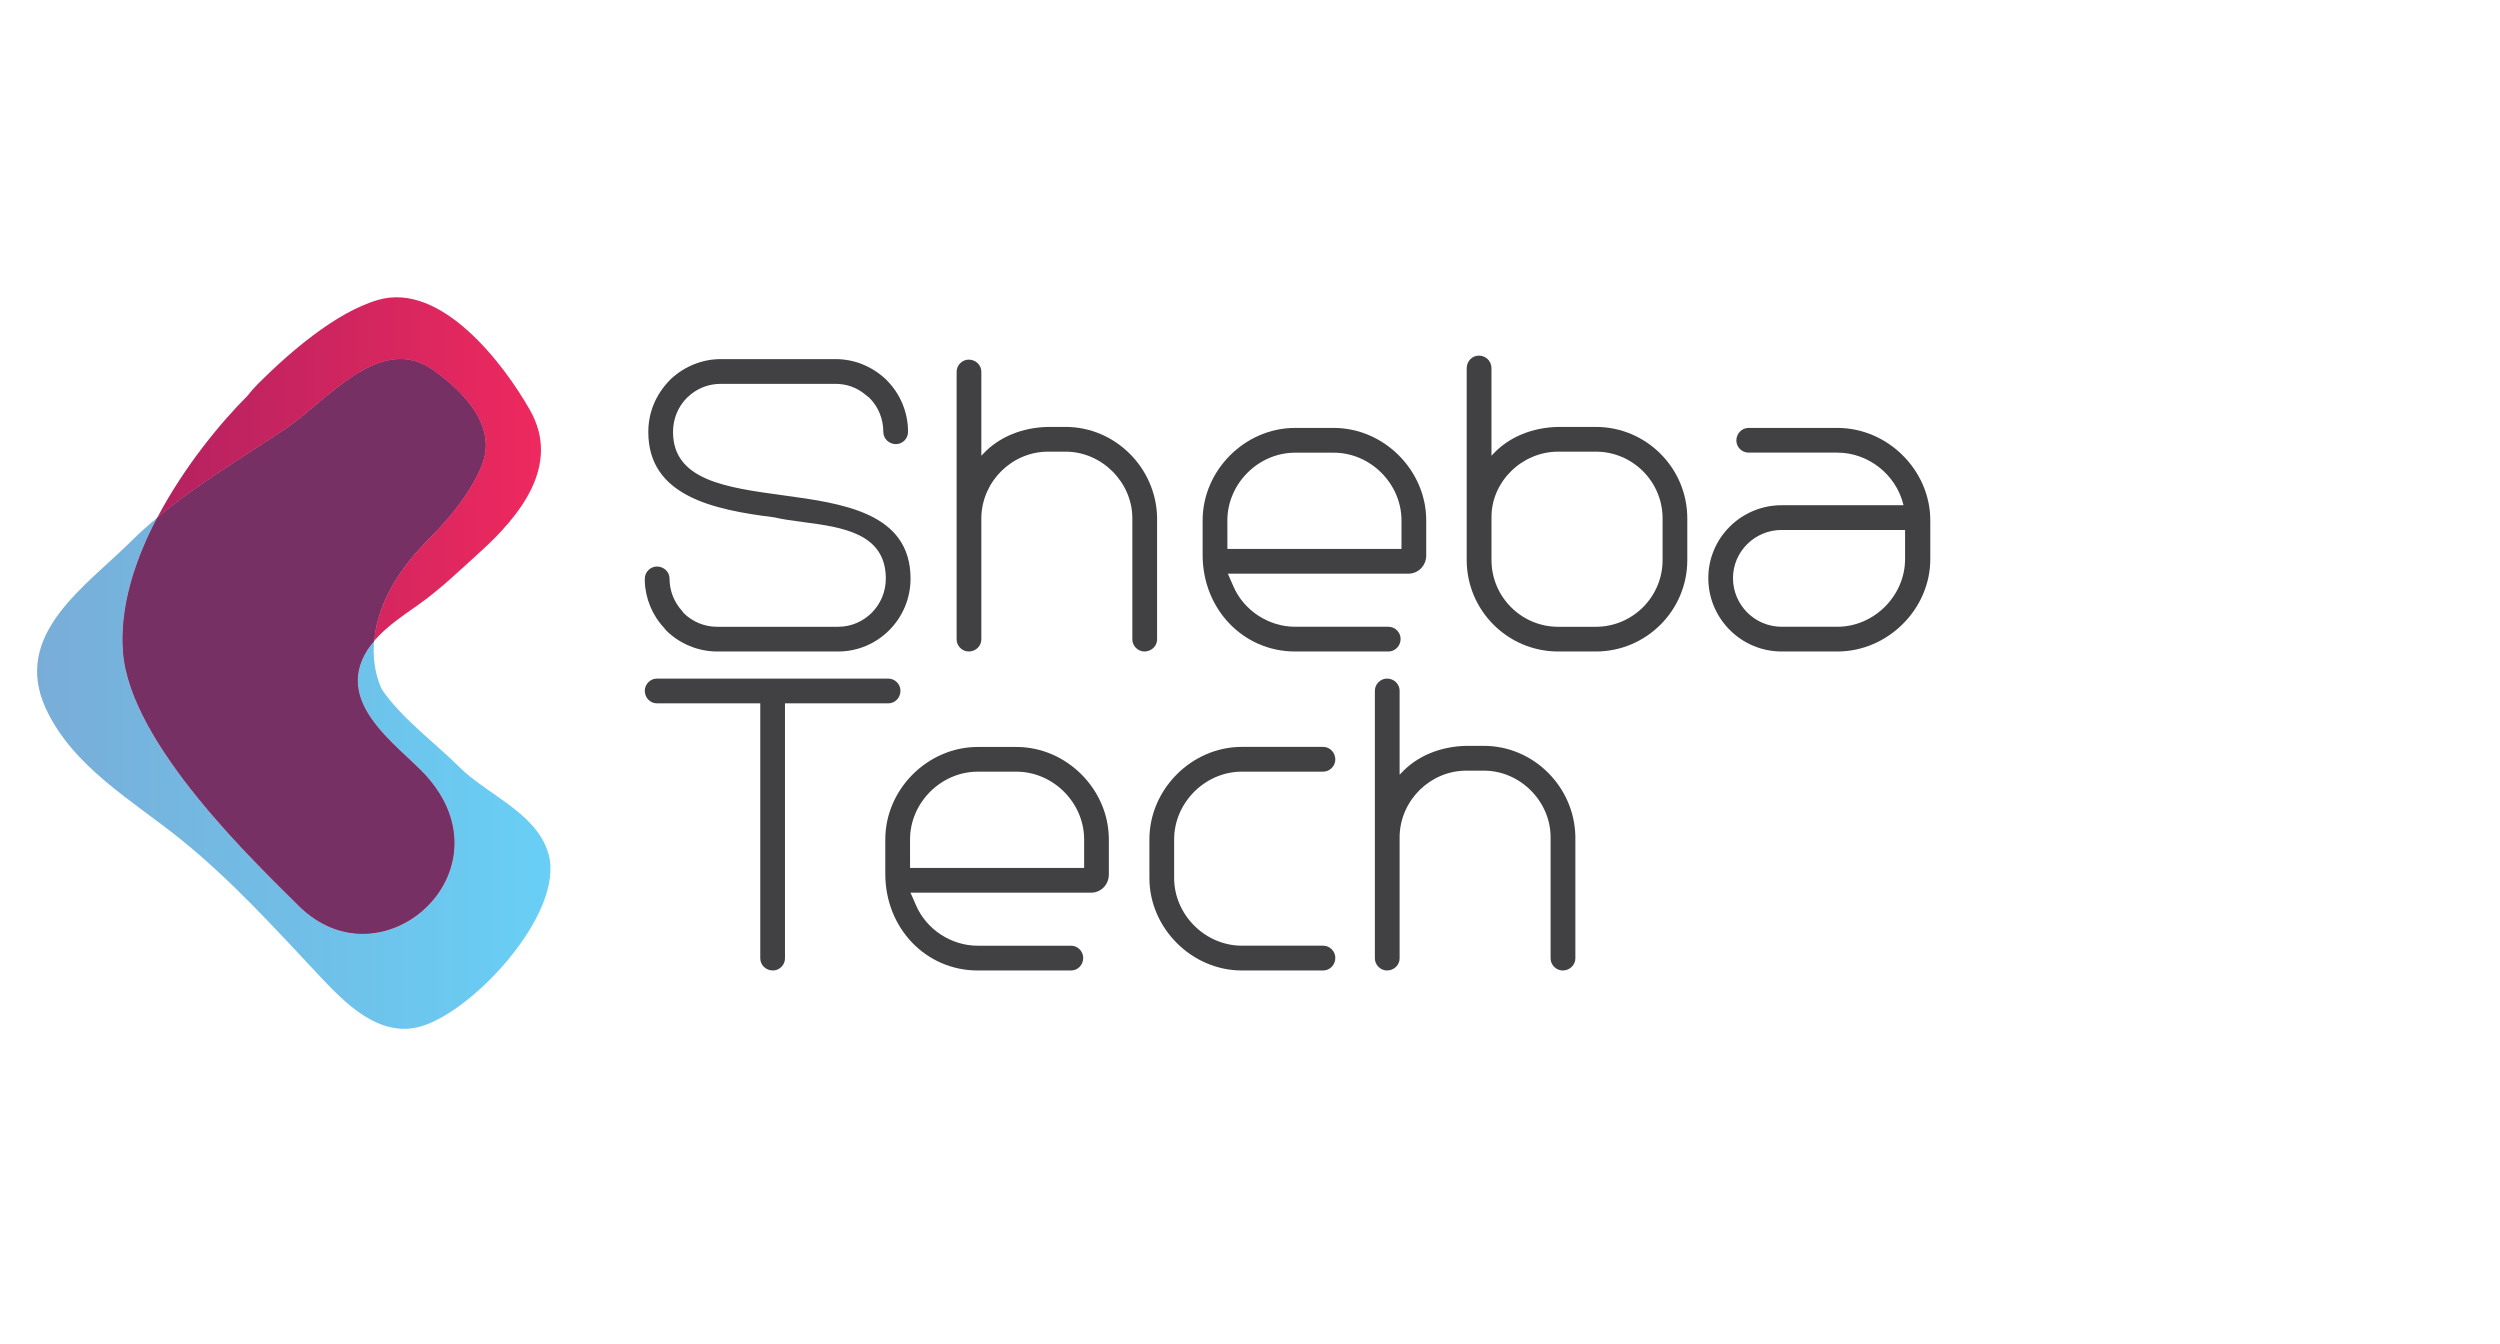
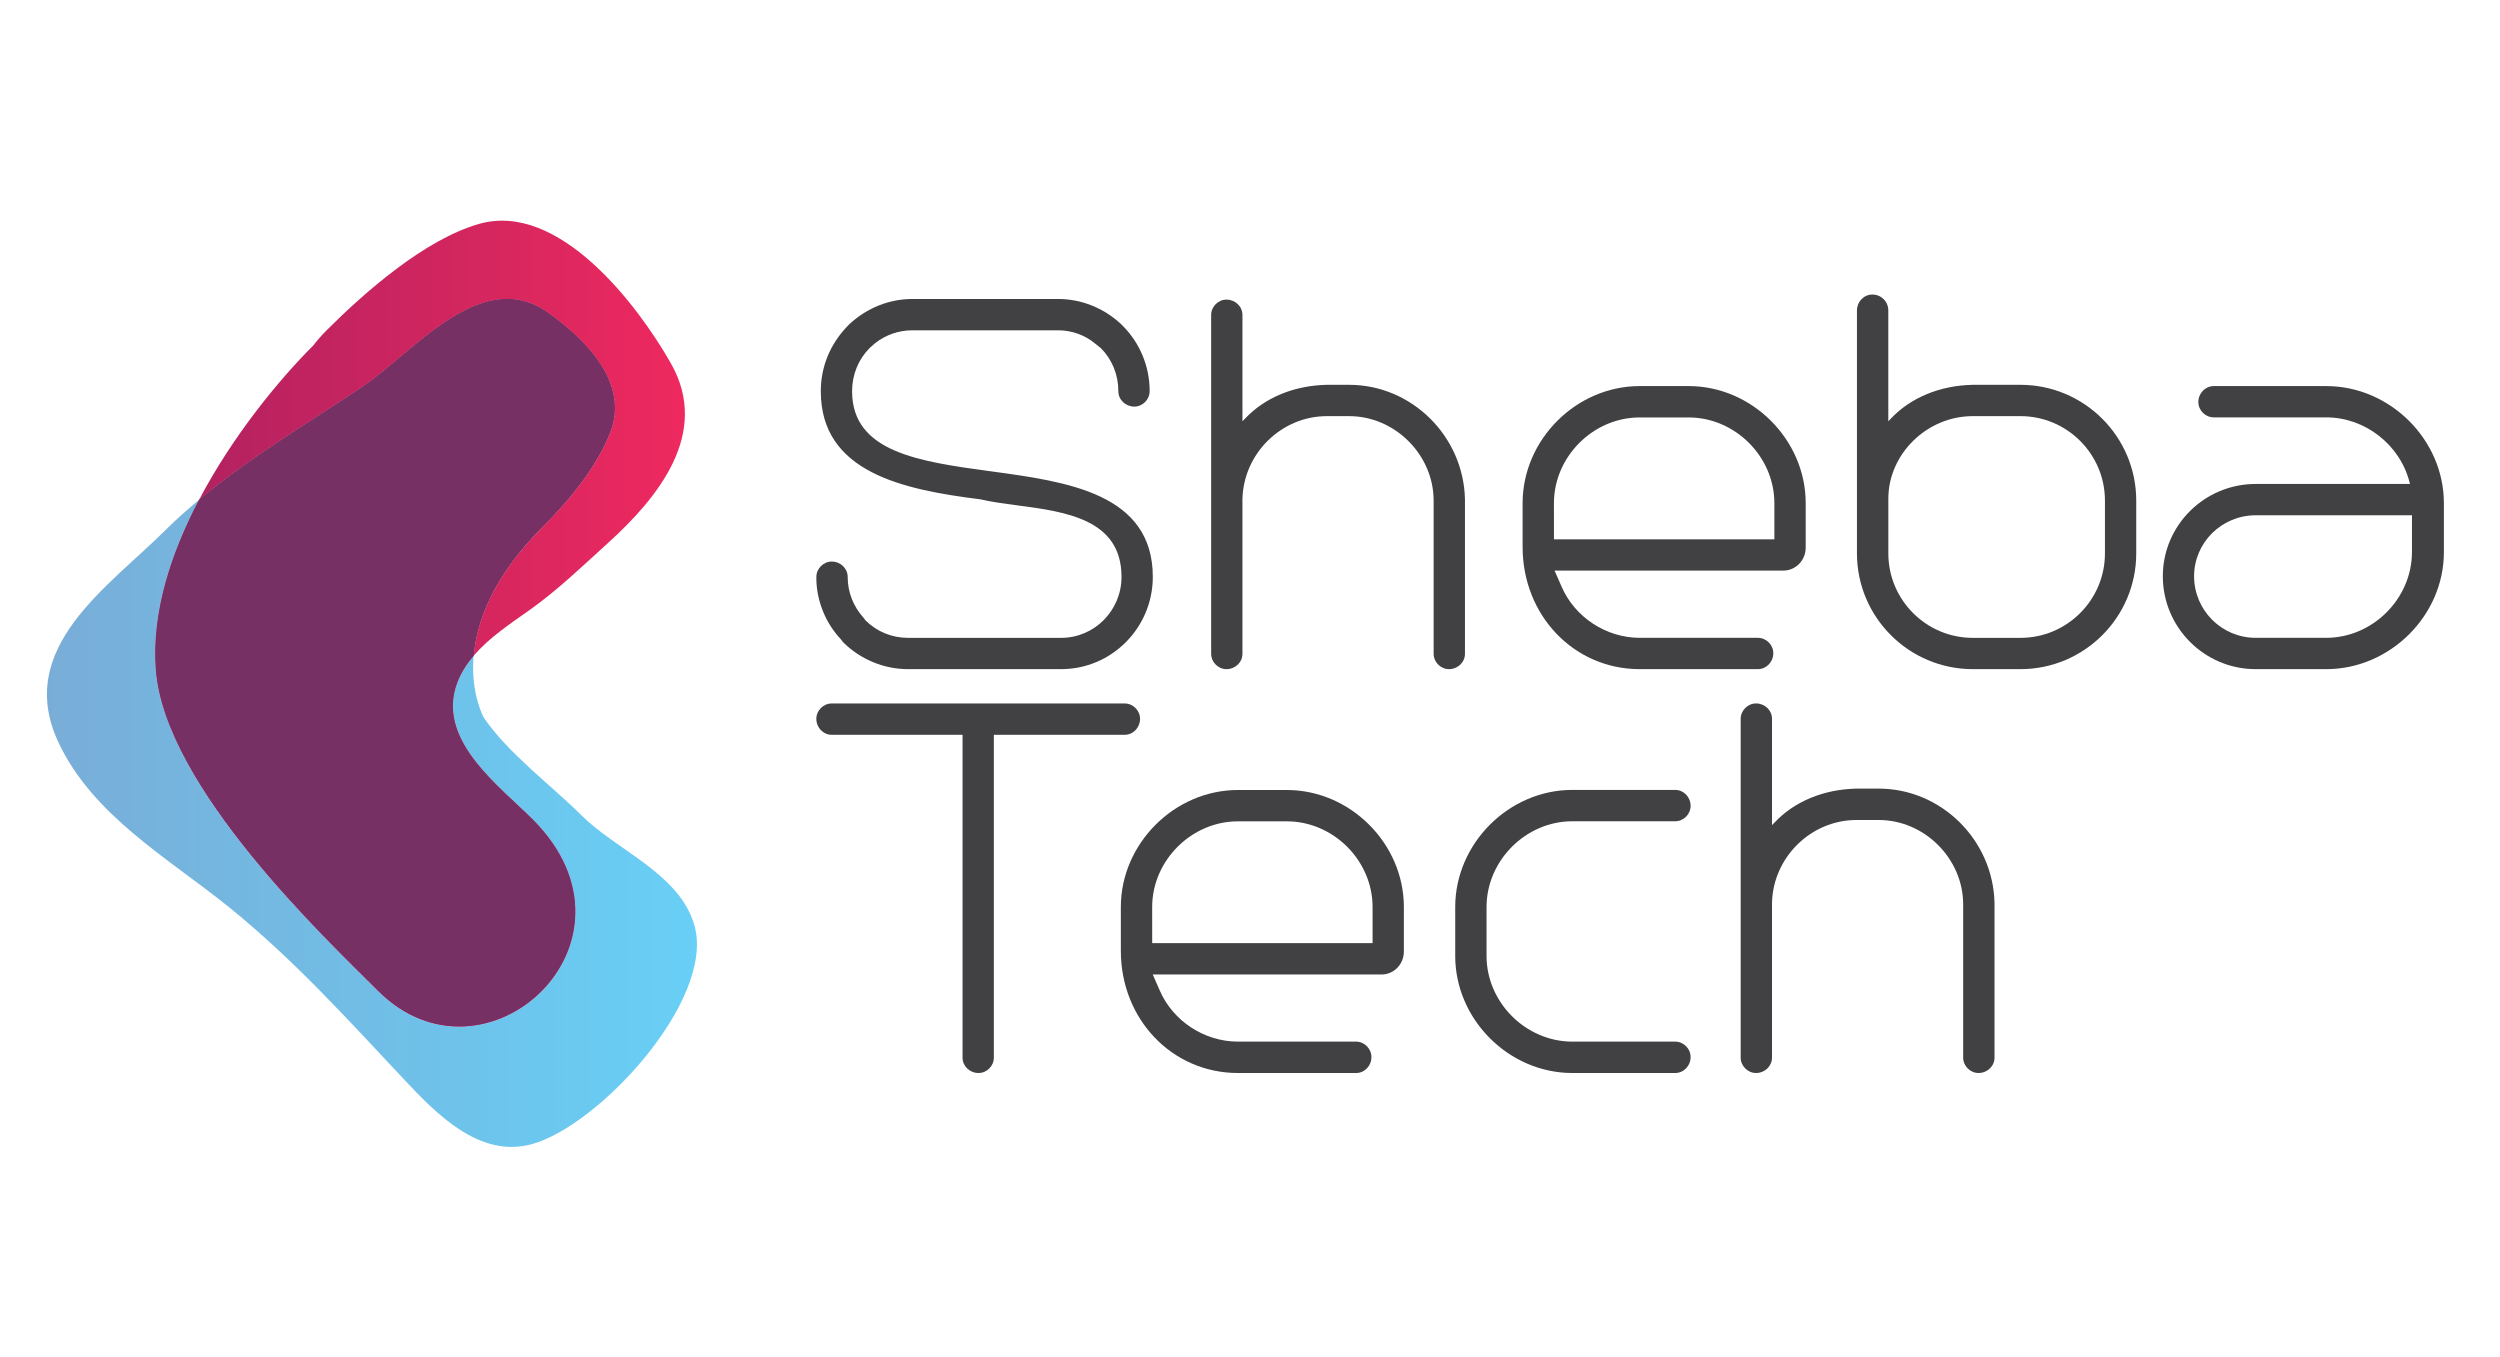
- <svg xmlns="http://www.w3.org/2000/svg" version="1.1" id="Layer_1" x="0px" y="0px" width="94.878px" height="51px" viewBox="0 0 94.878 51" enable-background="new 0 0 94.878 51" xml:space="preserve">
+ <svg xmlns="http://www.w3.org/2000/svg" version="1.1" id="Layer_1" x="0px" y="0px" width="74.939px" height="40.667px" viewBox="0 4.667 74.939 40.667" enable-background="new 0 4.667 74.939 40.667" xml:space="preserve">
  <g>
    <g>
-       <linearGradient id="SVGID_1_" gradientUnits="userSpaceOnUse" x1="4.709" y1="33.057" x2="20.587" y2="33.057" gradientTransform="matrix(1 0 0 -1 -0.0552 50.8594)">
+       <linearGradient id="SVGID_1_" gradientUnits="userSpaceOnUse" x1="202.708" y1="470.943" x2="218.586" y2="470.943" gradientTransform="matrix(1 0 0 1 -198.0547 -453.1406)">
        <stop offset="0" style="stop-color:#AE2160" />
        <stop offset="1" style="stop-color:#EE295F" />
      </linearGradient>
      <path fill="url(#SVGID_1_)" d="M16.428,14.041c1.109,0.789,2.454,2.101,1.858,3.604c-0.376,0.951-1.098,1.895-2.028,2.825    c-1.495,1.495-1.973,2.844-2.06,3.855c0.468-0.55,1.115-0.974,1.675-1.371c0.837-0.593,1.575-1.307,2.334-1.994    c1.514-1.37,3.097-3.299,1.906-5.397c-1.002-1.765-3.365-4.869-5.755-4.184c-1.625,0.466-3.417,2.038-4.576,3.197    C9.64,14.718,9.51,14.868,9.39,15.023c-1.026,1.025-2.412,2.704-3.42,4.622c1.509-1.257,3.279-2.303,4.877-3.373    C12.393,15.237,14.431,12.622,16.428,14.041z" />
-       <linearGradient id="SVGID_2_" gradientUnits="userSpaceOnUse" x1="1.462" y1="21.515" x2="20.947" y2="21.515" gradientTransform="matrix(1 0 0 -1 -0.0552 50.8594)">
+       <linearGradient id="SVGID_2_" gradientUnits="userSpaceOnUse" x1="199.462" y1="482.486" x2="218.947" y2="482.486" gradientTransform="matrix(1 0 0 1 -198.0547 -453.1406)">
        <stop offset="0" style="stop-color:#1C75BC" />
        <stop offset="1" style="stop-color:#00AEEF" />
      </linearGradient>
-       <path opacity="0.59" fill="url(#SVGID_2_)" enable-background="new    " d="M20.826,32.445c-0.018-0.067-0.039-0.135-0.062-0.198    c-0.516-1.438-2.31-2.12-3.326-3.132c-0.922-0.92-2.199-1.855-2.934-2.934c-0.004-0.006-0.404-0.717-0.307-1.856    c-0.234,0.275-0.427,0.58-0.535,0.932c-0.004,0.015-0.008,0.029-0.013,0.043c-0.464,1.63,1.329,2.94,2.318,3.931    c3.675,3.676-1.427,8.346-4.639,5.135c-1.557-1.557-6.388-6.105-6.657-9.623c-0.13-1.708,0.451-3.486,1.298-5.097    c-0.34,0.284-0.672,0.574-0.98,0.882c-1.723,1.723-4.556,3.544-3.247,6.368c1.026,2.211,3.285,3.481,5.109,4.951    c1.934,1.559,3.57,3.373,5.262,5.176c0.973,1.037,2.262,2.367,3.827,1.94C17.947,38.415,21.409,34.674,20.826,32.445z" />
-       <linearGradient id="SVGID_3_" gradientUnits="userSpaceOnUse" x1="4.709" y1="26.326" x2="20.587" y2="26.326" gradientTransform="matrix(1 0 0 -1 -0.0552 50.8594)">
+       <path opacity="0.59" fill="url(#SVGID_2_)" enable-background="new    " d="M20.826,32.445c-0.018-0.067-0.039-0.135-0.062-0.198    c-0.516-1.438-2.31-2.12-3.326-3.132c-0.922-0.92-2.199-1.855-2.934-2.934c-0.004-0.007-0.404-0.718-0.307-1.856    c-0.234,0.275-0.427,0.58-0.535,0.932c-0.004,0.015-0.008,0.029-0.013,0.043c-0.464,1.63,1.329,2.94,2.318,3.931    c3.675,3.677-1.427,8.347-4.639,5.136c-1.557-1.558-6.388-6.105-6.657-9.623c-0.13-1.708,0.451-3.486,1.298-5.097    c-0.34,0.284-0.672,0.574-0.98,0.882c-1.723,1.723-4.556,3.544-3.247,6.369c1.026,2.211,3.285,3.48,5.109,4.951    c1.934,1.559,3.57,3.373,5.262,5.176c0.973,1.037,2.262,2.367,3.827,1.939C17.947,38.415,21.409,34.674,20.826,32.445z" />
+       <linearGradient id="SVGID_3_" gradientUnits="userSpaceOnUse" x1="202.708" y1="477.674" x2="218.588" y2="477.674" gradientTransform="matrix(1 0 0 1 -198.0547 -453.1406)">
        <stop offset="0" style="stop-color:#AE2160" />
        <stop offset="1" style="stop-color:#EE295F" />
      </linearGradient>
-       <path fill="url(#SVGID_3_)" d="M4.672,24.742c0.269,3.518,5.101,8.066,6.657,9.623c3.211,3.211,8.314-1.459,4.639-5.135    c-0.989-0.988-2.782-2.301-2.318-3.931c0.004-0.014,0.009-0.028,0.013-0.043c0.108-0.353,0.301-0.657,0.535-0.932    c0.086-1.011,0.564-2.36,2.06-3.855c0.93-0.93,1.651-1.874,2.028-2.825c0.596-1.503-0.749-2.816-1.858-3.604    c-1.997-1.419-4.035,1.196-5.58,2.231c-1.598,1.07-3.368,2.116-4.877,3.373C5.124,21.255,4.542,23.034,4.672,24.742z" />
-       <path fill="#773064" d="M4.672,24.742c0.269,3.518,5.101,8.066,6.657,9.623c3.211,3.211,8.314-1.459,4.639-5.135    c-0.989-0.988-2.782-2.301-2.318-3.931c0.004-0.014,0.009-0.028,0.013-0.043c0.108-0.353,0.301-0.657,0.535-0.932    c0.086-1.011,0.564-2.36,2.06-3.855c0.93-0.93,1.651-1.874,2.028-2.825c0.596-1.503-0.749-2.816-1.858-3.604    c-1.997-1.419-4.035,1.196-5.58,2.231c-1.598,1.07-3.368,2.116-4.877,3.373C5.124,21.255,4.542,23.034,4.672,24.742z" />
+       <path fill="url(#SVGID_3_)" d="M4.672,24.742c0.269,3.518,5.101,8.066,6.657,9.623c3.211,3.211,8.314-1.459,4.639-5.135    c-0.989-0.988-2.782-2.301-2.318-3.932c0.004-0.014,0.009-0.028,0.013-0.043c0.108-0.353,0.301-0.657,0.535-0.932    c0.086-1.011,0.564-2.36,2.06-3.855c0.93-0.93,1.651-1.874,2.028-2.825c0.596-1.503-0.749-2.816-1.858-3.604    c-1.997-1.419-4.035,1.196-5.58,2.231c-1.598,1.07-3.368,2.116-4.877,3.373C5.124,21.255,4.542,23.034,4.672,24.742z" />
+       <path fill="#773064" d="M4.672,24.742c0.269,3.518,5.101,8.066,6.657,9.623c3.211,3.211,8.314-1.459,4.639-5.135    c-0.989-0.988-2.782-2.301-2.318-3.932c0.004-0.014,0.009-0.028,0.013-0.043c0.108-0.353,0.301-0.657,0.535-0.932    c0.086-1.011,0.564-2.36,2.06-3.855c0.93-0.93,1.651-1.874,2.028-2.825c0.596-1.503-0.749-2.816-1.858-3.604    c-1.997-1.419-4.035,1.196-5.58,2.231c-1.598,1.07-3.368,2.116-4.877,3.373C5.124,21.255,4.542,23.034,4.672,24.742z" />
    </g>
    <g>
      <g>
        <path fill="#414042" d="M34.248,16.395c0,0.133-0.114,0.248-0.247,0.248c-0.153,0-0.267-0.115-0.267-0.248     c0-0.553-0.21-1.067-0.591-1.448l-0.19-0.152c-0.343-0.286-0.782-0.438-1.239-0.438H27.35c-0.457,0-0.896,0.152-1.257,0.438     l-0.172,0.152c-0.381,0.381-0.591,0.896-0.591,1.448c0,4.136,9.014,1.029,9.014,5.564c0,1.41-1.163,2.554-2.535,2.554h-4.592     c-0.667,0-1.315-0.267-1.791-0.743l-0.057-0.077c-0.419-0.438-0.667-1.029-0.687-1.639v-0.095c0-0.133,0.114-0.248,0.248-0.248     c0.152,0,0.267,0.115,0.267,0.248c0,0.515,0.19,0.991,0.534,1.372l0.058,0.076c0.38,0.381,0.896,0.59,1.429,0.59h4.592     c1.105,0,2.02-0.915,2.02-2.039c0-2.42-2.916-2.172-4.402-2.535c-2.591-0.324-4.612-0.915-4.612-3.03     c0-0.686,0.268-1.315,0.744-1.81l0.057-0.058c0.477-0.438,1.086-0.686,1.734-0.686h4.364c0.648,0,1.258,0.248,1.734,0.686     l0.058,0.058c0.476,0.476,0.743,1.124,0.743,1.791v0.021H34.248z" />
        <path fill="#414042" d="M31.809,24.725h-4.592c-0.722,0-1.43-0.294-1.941-0.805l-0.02-0.023l-0.049-0.066     c-0.448-0.473-0.715-1.116-0.736-1.769V21.96c0-0.25,0.211-0.46,0.46-0.46c0.264,0,0.479,0.206,0.479,0.46     c0,0.457,0.166,0.881,0.479,1.23l0.012,0.015l0.048,0.064c0.34,0.334,0.789,0.518,1.269,0.518h4.592     c0.997,0,1.808-0.82,1.808-1.827c0-1.732-1.672-1.954-3.147-2.148c-0.393-0.052-0.764-0.101-1.081-0.177     c-2.318-0.29-4.786-0.806-4.786-3.239c0-0.735,0.277-1.411,0.803-1.957l0.06-0.061c0.526-0.484,1.193-0.749,1.884-0.749h4.364     c0.691,0,1.357,0.264,1.878,0.742l0.063,0.064c0.512,0.511,0.805,1.219,0.805,1.941v0.019c0,0.25-0.21,0.46-0.459,0.46     c-0.265,0-0.479-0.207-0.479-0.46c0-0.493-0.185-0.95-0.521-1.29L32.82,14.96c-0.304-0.253-0.696-0.392-1.106-0.392H27.35     c-0.409,0-0.797,0.134-1.122,0.389l-0.162,0.144c-0.338,0.341-0.524,0.8-0.524,1.294c0,1.834,2.024,2.109,4.167,2.401     c2.272,0.309,4.847,0.658,4.847,3.164C34.556,23.484,33.324,24.725,31.809,24.725z M25.586,23.63     c0.431,0.426,1.025,0.67,1.63,0.67h4.592c1.259,0,2.322-1.072,2.322-2.341c0-2.135-2.175-2.43-4.479-2.743     c-2.229-0.303-4.534-0.616-4.534-2.821c0-0.609,0.232-1.177,0.653-1.599l0.009-0.008l0.181-0.161     c0.401-0.316,0.882-0.483,1.39-0.483h4.364c0.509,0,0.997,0.173,1.375,0.487l0.205,0.165c0.422,0.421,0.653,0.989,0.653,1.599     c0,0.015,0.019,0.036,0.055,0.036c0.016,0,0.035-0.02,0.035-0.036v-0.019c0-0.61-0.248-1.208-0.681-1.641l-0.058-0.057     c-0.436-0.4-1-0.624-1.584-0.624H27.35c-0.583,0-1.148,0.224-1.59,0.63l-0.051,0.051c-0.444,0.462-0.681,1.038-0.681,1.66     c0,1.881,1.769,2.487,4.426,2.819l0.024,0.004c0.297,0.072,0.662,0.121,1.048,0.171c1.484,0.196,3.516,0.465,3.516,2.569     c0,1.241-1.001,2.251-2.232,2.251h-4.592c-0.597,0-1.159-0.231-1.58-0.652l-0.02-0.023l-0.052-0.069     c-0.379-0.426-0.581-0.947-0.581-1.507c0-0.015-0.02-0.036-0.055-0.036c-0.017,0-0.036,0.02-0.036,0.036v0.095     c0.017,0.547,0.246,1.094,0.627,1.492l0.017,0.02L25.586,23.63z" />
      </g>
      <g>
        <path fill="#414042" d="M43.7,24.265c0,0.133-0.115,0.248-0.267,0.248c-0.133,0-0.248-0.115-0.248-0.248v-4.592     c0-1.487-1.258-2.744-2.744-2.744h-0.667c-1.486,0-2.706,1.219-2.744,2.687v4.649c0,0.133-0.114,0.248-0.267,0.248     c-0.133,0-0.248-0.115-0.248-0.248V14.108c0-0.133,0.115-0.248,0.248-0.248c0.153,0,0.267,0.115,0.267,0.248v3.716l0.438-0.458     c0.591-0.629,1.429-0.934,2.306-0.953h0.667c1.753,0,3.22,1.467,3.258,3.221L43.7,24.265L43.7,24.265z" />
        <path fill="#414042" d="M43.433,24.725c-0.249,0-0.459-0.211-0.459-0.46v-4.592c0-1.373-1.16-2.532-2.532-2.532h-0.667     c-1.361,0-2.496,1.113-2.532,2.48v4.644c0,0.254-0.214,0.46-0.479,0.46c-0.25,0-0.459-0.211-0.459-0.46V14.108     c0-0.25,0.21-0.46,0.459-0.46c0.265,0,0.479,0.206,0.479,0.46v3.188l0.073-0.076c0.596-0.634,1.468-0.996,2.454-1.018h0.672     c1.872,0,3.429,1.538,3.471,3.429v4.635C43.913,24.519,43.697,24.725,43.433,24.725z M39.774,16.716h0.667     c1.603,0,2.956,1.354,2.956,2.957v4.592c0,0.016,0.02,0.036,0.036,0.036c0.036,0,0.054-0.021,0.054-0.036v-4.63     c-0.035-1.629-1.43-3.009-3.045-3.009h-0.667c-0.867,0.02-1.632,0.334-2.151,0.886l-0.805,0.84v-4.244     c0-0.015-0.019-0.036-0.055-0.036c-0.016,0-0.035,0.02-0.035,0.036v10.157c0,0.016,0.019,0.036,0.035,0.036     c0.036,0,0.055-0.021,0.055-0.036v-4.649C36.86,18.015,38.186,16.716,39.774,16.716z" />
      </g>
      <g>
        <path fill="#414042" d="M46.616,22.34c0.438,1.01,1.467,1.658,2.535,1.658h3.545c0.134,0,0.247,0.115,0.247,0.248     c0,0.152-0.113,0.267-0.247,0.267H49.15c-1.925,0-3.298-1.62-3.298-3.45v-1.314c0-1.791,1.506-3.297,3.298-3.297h1.467     c1.793,0,3.297,1.506,3.297,3.297v1.334c0,0.267-0.209,0.476-0.457,0.476h-7.185L46.616,22.34z M53.399,19.749     c0-1.505-1.276-2.783-2.782-2.783H49.15c-1.487,0-2.782,1.258-2.782,2.783v1.295h7.031V19.749z" />
-         <path fill="#414042" d="M52.695,24.725H49.15c-1.968,0-3.509-1.608-3.509-3.662v-1.314c0-1.902,1.607-3.509,3.509-3.509h1.467     c1.902,0,3.51,1.606,3.51,3.509v1.334c0,0.379-0.301,0.688-0.67,0.688h-6.859l0.212,0.484c0.397,0.916,1.338,1.531,2.34,1.531     h3.545c0.248,0,0.46,0.211,0.46,0.46C53.155,24.51,52.949,24.725,52.695,24.725z M46.139,21.782     c0.303,1.458,1.518,2.52,3.011,2.52h3.545c0.014,0,0.034-0.02,0.034-0.055c0-0.016-0.019-0.036-0.034-0.036H49.15     c-1.169,0-2.266-0.717-2.729-1.786L46.139,21.782z M46.077,21.347h7.379c0.135,0,0.246-0.119,0.246-0.264v-1.334     c0-1.672-1.412-3.085-3.084-3.085H49.15c-1.672,0-3.085,1.413-3.085,3.085v1.314C46.065,21.159,46.07,21.254,46.077,21.347z      M53.612,21.257h-7.456v-1.508c0-1.624,1.37-2.995,2.994-2.995h1.467c1.623,0,2.995,1.371,2.995,2.995V21.257z M46.581,20.833     h6.607V19.75c0-1.393-1.177-2.57-2.569-2.57H49.15c-1.393,0-2.57,1.177-2.57,2.57L46.581,20.833L46.581,20.833z" />
+         <path fill="#414042" d="M52.695,24.725H49.15c-1.968,0-3.509-1.608-3.509-3.662v-1.314c0-1.902,1.607-3.509,3.509-3.509h1.467     c1.902,0,3.51,1.606,3.51,3.509v1.334c0,0.379-0.301,0.688-0.67,0.688h-6.858l0.212,0.484c0.397,0.916,1.338,1.531,2.34,1.531     h3.545c0.248,0,0.46,0.211,0.46,0.46C53.155,24.51,52.949,24.725,52.695,24.725z M46.139,21.782     c0.303,1.458,1.518,2.52,3.011,2.52h3.545c0.014,0,0.034-0.02,0.034-0.055c0-0.016-0.019-0.036-0.034-0.036H49.15     c-1.169,0-2.266-0.717-2.729-1.786L46.139,21.782z M46.077,21.347h7.379c0.135,0,0.246-0.119,0.246-0.264v-1.334     c0-1.672-1.412-3.085-3.084-3.085H49.15c-1.672,0-3.085,1.413-3.085,3.085v1.314C46.065,21.159,46.07,21.254,46.077,21.347z      M53.612,21.257h-7.456v-1.508c0-1.624,1.37-2.995,2.994-2.995h1.467c1.623,0,2.995,1.371,2.995,2.995V21.257z M46.581,20.833     h6.607V19.75c0-1.393-1.177-2.57-2.569-2.57H49.15c-1.393,0-2.57,1.177-2.57,2.57L46.581,20.833L46.581,20.833z" />
      </g>
      <g>
-         <path fill="#414042" d="M55.876,13.975c0-0.152,0.115-0.267,0.248-0.267c0.152,0,0.268,0.115,0.268,0.267v3.85l0.438-0.458     c0.59-0.629,1.43-0.934,2.305-0.953h1.431c1.791,0,3.259,1.486,3.259,3.259v1.582c0,1.792-1.468,3.259-3.259,3.259h-1.431     c-1.789,0-3.258-1.467-3.258-3.259V13.975z M56.392,21.254c0,1.505,1.238,2.744,2.742,2.744h1.431     c1.506,0,2.744-1.238,2.744-2.744v-1.582c0-1.506-1.238-2.744-2.744-2.744h-1.431c-1.467,0-2.742,1.219-2.742,2.687v0.533V21.254     z" />
-         <path fill="#414042" d="M60.564,24.725h-1.43c-1.913,0-3.471-1.557-3.471-3.471v-7.279c0-0.265,0.207-0.479,0.461-0.479     c0.269,0,0.479,0.21,0.479,0.479v3.321l0.072-0.076c0.597-0.634,1.469-0.996,2.455-1.018h1.434c1.914,0,3.471,1.557,3.471,3.471     v1.582C64.035,23.168,62.479,24.725,60.564,24.725z M56.125,13.92c-0.015,0-0.035,0.019-0.035,0.055v7.279     c0,1.68,1.367,3.046,3.045,3.046h1.431c1.681,0,3.047-1.367,3.047-3.046v-1.582c0-1.652-1.396-3.047-3.047-3.047h-1.431     c-0.865,0.02-1.631,0.334-2.149,0.886l-0.805,0.84v-4.377C56.18,13.94,56.16,13.92,56.125,13.92z M60.564,24.21h-1.43     c-1.629,0-2.955-1.326-2.955-2.956v-1.639c0-1.571,1.354-2.899,2.955-2.899h1.43c1.63,0,2.956,1.327,2.956,2.957v1.582     C63.521,22.884,62.194,24.21,60.564,24.21z M59.134,17.141c-1.371,0-2.53,1.133-2.53,2.475v1.639c0,1.396,1.136,2.532,2.53,2.532     h1.431c1.396,0,2.532-1.136,2.532-2.532v-1.582c0-1.396-1.137-2.532-2.532-2.532H59.134z" />
+         <path fill="#414042" d="M55.876,13.975c0-0.152,0.115-0.267,0.248-0.267c0.151,0,0.268,0.115,0.268,0.267v3.85l0.438-0.458     c0.59-0.629,1.43-0.934,2.305-0.953h1.432c1.791,0,3.26,1.486,3.26,3.259v1.582c0,1.792-1.469,3.259-3.26,3.259h-1.432     c-1.788,0-3.258-1.467-3.258-3.259V13.975L55.876,13.975z M56.392,21.254c0,1.505,1.238,2.744,2.742,2.744h1.431     c1.506,0,2.744-1.238,2.744-2.744v-1.582c0-1.506-1.238-2.744-2.744-2.744h-1.431c-1.467,0-2.742,1.219-2.742,2.687v0.533V21.254     z" />
+         <path fill="#414042" d="M60.564,24.725h-1.43c-1.913,0-3.471-1.557-3.471-3.471v-7.279c0-0.265,0.207-0.479,0.461-0.479     c0.269,0,0.479,0.21,0.479,0.479v3.321l0.072-0.076c0.597-0.634,1.469-0.996,2.455-1.018h1.434c1.914,0,3.471,1.557,3.471,3.471     v1.582C64.035,23.168,62.479,24.725,60.564,24.725z M56.125,13.92c-0.015,0-0.035,0.019-0.035,0.055v7.279     c0,1.68,1.367,3.046,3.045,3.046h1.432c1.682,0,3.047-1.367,3.047-3.046v-1.582c0-1.652-1.396-3.047-3.047-3.047h-1.432     c-0.864,0.02-1.631,0.334-2.148,0.886l-0.805,0.84v-4.377C56.18,13.94,56.16,13.92,56.125,13.92z M60.564,24.21h-1.43     c-1.629,0-2.955-1.326-2.955-2.956v-1.639c0-1.571,1.354-2.899,2.955-2.899h1.43c1.63,0,2.956,1.327,2.956,2.957v1.582     C63.521,22.884,62.194,24.21,60.564,24.21z M59.134,17.141c-1.371,0-2.53,1.133-2.53,2.475v1.639c0,1.396,1.136,2.532,2.53,2.532     h1.431c1.396,0,2.532-1.136,2.532-2.532v-1.582c0-1.396-1.137-2.532-2.532-2.532H59.134z" />
      </g>
      <g>
-         <path fill="#414042" d="M69.731,16.452c1.771,0,3.313,1.467,3.313,3.297v1.467c0,1.83-1.543,3.297-3.313,3.297h-2.116     c-1.429,0-2.572-1.144-2.572-2.573c0-1.41,1.145-2.554,2.572-2.554h4.897l-0.076-0.305c-0.306-1.219-1.448-2.115-2.705-2.115     h-3.373c-0.134,0-0.248-0.114-0.248-0.247c0-0.153,0.114-0.267,0.248-0.267h0.247H69.731z M69.731,23.998     c1.543,0,2.781-1.295,2.781-2.782v-1.315h-4.897c-1.143,0-2.058,0.915-2.058,2.039c0,1.143,0.915,2.058,2.058,2.058h1.145H69.731     z" />
-         <path fill="#414042" d="M69.731,24.725h-2.116c-1.535,0-2.783-1.249-2.783-2.785c0-1.525,1.248-2.766,2.783-2.766h4.627     l-0.012-0.041c-0.283-1.132-1.334-1.955-2.499-1.955h-3.373c-0.25,0-0.461-0.21-0.461-0.459c0-0.264,0.207-0.479,0.461-0.479     h3.373c1.911,0,3.526,1.606,3.526,3.509v1.467C73.259,23.118,71.643,24.725,69.731,24.725z M67.615,19.599     c-1.301,0-2.359,1.05-2.359,2.341c0,1.302,1.06,2.36,2.359,2.36h2.116c1.683,0,3.103-1.413,3.103-3.084v-1.467     c0-1.672-1.42-3.085-3.103-3.085h-3.373c-0.017,0-0.036,0.019-0.036,0.055c0,0.016,0.02,0.035,0.036,0.035h3.373     c1.356,0,2.581,0.958,2.911,2.276l0.143,0.569H67.615z M69.731,24.21h-2.116c-1.251,0-2.271-1.019-2.271-2.27     c0-1.242,1.02-2.251,2.271-2.251h5.109v1.527C72.725,22.839,71.354,24.21,69.731,24.21z M67.615,20.113     c-1.018,0-1.846,0.82-1.846,1.827c0,1.018,0.828,1.846,1.846,1.846h2.116c1.394,0,2.569-1.177,2.569-2.57v-1.103H67.615z" />
+         <path fill="#414042" d="M69.731,16.452c1.771,0,3.313,1.467,3.313,3.297v1.467c0,1.83-1.543,3.297-3.313,3.297h-2.116     c-1.429,0-2.572-1.144-2.572-2.573c0-1.41,1.146-2.554,2.572-2.554h4.897l-0.076-0.305c-0.306-1.219-1.448-2.115-2.705-2.115     h-3.373c-0.134,0-0.248-0.114-0.248-0.247c0-0.153,0.114-0.267,0.248-0.267h0.247H69.731z M69.731,23.998     c1.543,0,2.781-1.295,2.781-2.782v-1.315h-4.897c-1.143,0-2.058,0.915-2.058,2.039c0,1.143,0.915,2.058,2.058,2.058h1.145H69.731     z" />
+         <path fill="#414042" d="M69.731,24.725h-2.116c-1.535,0-2.783-1.249-2.783-2.785c0-1.525,1.248-2.766,2.783-2.766h4.627     l-0.012-0.041c-0.283-1.132-1.334-1.955-2.499-1.955h-3.373c-0.25,0-0.461-0.21-0.461-0.459c0-0.264,0.207-0.479,0.461-0.479     h3.373c1.911,0,3.526,1.606,3.526,3.509v1.467C73.259,23.118,71.643,24.725,69.731,24.725z M67.615,19.599     c-1.301,0-2.359,1.05-2.359,2.341c0,1.302,1.061,2.36,2.359,2.36h2.116c1.683,0,3.103-1.413,3.103-3.084v-1.467     c0-1.672-1.42-3.085-3.103-3.085h-3.373c-0.017,0-0.036,0.019-0.036,0.055c0,0.016,0.02,0.035,0.036,0.035h3.373     c1.356,0,2.581,0.958,2.911,2.276l0.143,0.569H67.615z M69.731,24.21h-2.116c-1.25,0-2.271-1.019-2.271-2.27     c0-1.242,1.021-2.251,2.271-2.251h5.109v1.527C72.725,22.839,71.354,24.21,69.731,24.21z M67.615,20.113     c-1.018,0-1.846,0.82-1.846,1.827c0,1.018,0.828,1.846,1.846,1.846h2.116c1.394,0,2.569-1.177,2.569-2.57v-1.103H67.615z" />
      </g>
      <g>
-         <path fill="#414042" d="M29.58,36.371c0,0.133-0.114,0.247-0.248,0.247c-0.153,0-0.267-0.114-0.267-0.247V26.48h-4.134     c-0.134,0-0.249-0.113-0.249-0.268c0-0.133,0.114-0.247,0.249-0.247h8.784c0.133,0,0.248,0.114,0.248,0.247     c0,0.153-0.115,0.268-0.248,0.268H29.58V36.371z" />
-         <path fill="#414042" d="M29.332,36.831c-0.264,0-0.479-0.206-0.479-0.46v-9.678H24.93c-0.254,0-0.46-0.215-0.46-0.479     c0-0.249,0.211-0.46,0.46-0.46h8.784c0.25,0,0.46,0.211,0.46,0.46c0,0.265-0.207,0.479-0.46,0.479h-3.923v9.678     C29.792,36.62,29.582,36.831,29.332,36.831z M24.931,26.178c-0.017,0-0.036,0.02-0.036,0.035c0,0.036,0.021,0.055,0.036,0.055     h4.347v10.104c0,0.016,0.019,0.035,0.055,0.035c0.016,0,0.036-0.02,0.036-0.035V26.268h4.347c0.015,0,0.036-0.019,0.036-0.055     c0-0.016-0.02-0.035-0.036-0.035H24.931z" />
+         <path fill="#414042" d="M29.58,36.371c0,0.133-0.114,0.247-0.248,0.247c-0.153,0-0.267-0.114-0.267-0.247V26.48h-4.134     c-0.134,0-0.249-0.113-0.249-0.269c0-0.133,0.114-0.247,0.249-0.247h8.784c0.133,0,0.248,0.114,0.248,0.247     c0,0.153-0.115,0.269-0.248,0.269H29.58V36.371z" />
+         <path fill="#414042" d="M29.332,36.831c-0.264,0-0.479-0.206-0.479-0.46v-9.678H24.93c-0.254,0-0.46-0.215-0.46-0.479     c0-0.249,0.211-0.46,0.46-0.46h8.784c0.25,0,0.46,0.211,0.46,0.46c0,0.265-0.207,0.479-0.46,0.479h-3.923v9.678     C29.792,36.62,29.582,36.831,29.332,36.831z M24.931,26.178c-0.017,0-0.036,0.021-0.036,0.035c0,0.036,0.021,0.055,0.036,0.055     h4.347v10.104c0,0.017,0.019,0.035,0.055,0.035c0.016,0,0.036-0.021,0.036-0.035V26.268h4.347c0.015,0,0.036-0.019,0.036-0.055     c0-0.016-0.02-0.035-0.036-0.035H24.931z" />
      </g>
      <g>
-         <path fill="#414042" d="M34.573,34.445c0.438,1.011,1.467,1.658,2.535,1.658h3.544c0.134,0,0.248,0.115,0.248,0.248     c0,0.151-0.114,0.267-0.248,0.267h-3.544c-1.925,0-3.297-1.619-3.297-3.448v-1.314c0-1.791,1.505-3.297,3.297-3.297h1.467     c1.791,0,3.297,1.506,3.297,3.297v1.334c0,0.267-0.21,0.477-0.458,0.477H34.23L34.573,34.445z M41.356,31.855     c0-1.506-1.277-2.783-2.782-2.783h-1.467c-1.486,0-2.782,1.259-2.782,2.783v1.295h7.031V31.855z" />
-         <path fill="#414042" d="M40.651,36.831h-3.544c-1.968,0-3.509-1.608-3.509-3.661v-1.314c0-1.901,1.607-3.508,3.509-3.508h1.467     c1.902,0,3.508,1.605,3.508,3.508v1.334c0,0.379-0.299,0.688-0.669,0.688h-6.859l0.212,0.484c0.398,0.916,1.338,1.529,2.34,1.529     h3.544c0.249,0,0.459,0.211,0.459,0.461C41.111,36.616,40.905,36.831,40.651,36.831z M34.096,33.887     c0.304,1.459,1.518,2.52,3.012,2.52h3.544c0.015,0,0.036-0.02,0.036-0.055c0-0.017-0.02-0.035-0.036-0.035h-3.544     c-1.169,0-2.266-0.719-2.729-1.785L34.096,33.887z M34.034,33.453h7.379c0.135,0,0.245-0.118,0.245-0.266v-1.332     c0-1.672-1.413-3.086-3.084-3.086h-1.467c-1.672,0-3.085,1.414-3.085,3.086v1.313C34.022,33.266,34.026,33.359,34.034,33.453z      M41.568,33.361h-7.456v-1.506c0-1.625,1.372-2.996,2.995-2.996h1.467c1.623,0,2.994,1.371,2.994,2.996V33.361z M34.538,32.938     h6.606v-1.082c0-1.395-1.177-2.57-2.57-2.57h-1.467c-1.394,0-2.57,1.177-2.57,2.57L34.538,32.938L34.538,32.938z" />
+         <path fill="#414042" d="M34.573,34.445c0.438,1.011,1.467,1.658,2.535,1.658h3.544c0.134,0,0.248,0.114,0.248,0.248     c0,0.15-0.114,0.267-0.248,0.267h-3.544c-1.925,0-3.297-1.619-3.297-3.448v-1.314c0-1.791,1.505-3.297,3.297-3.297h1.467     c1.791,0,3.297,1.506,3.297,3.297v1.334c0,0.268-0.21,0.478-0.458,0.478H34.23L34.573,34.445z M41.356,31.855     c0-1.506-1.277-2.783-2.782-2.783h-1.467c-1.486,0-2.782,1.259-2.782,2.783v1.295h7.031V31.855L41.356,31.855z" />
+         <path fill="#414042" d="M40.651,36.831h-3.544c-1.968,0-3.509-1.608-3.509-3.661v-1.314c0-1.9,1.607-3.508,3.509-3.508h1.467     c1.902,0,3.508,1.605,3.508,3.508v1.334c0,0.379-0.299,0.688-0.669,0.688h-6.859l0.212,0.483c0.398,0.916,1.338,1.529,2.34,1.529     h3.544c0.249,0,0.459,0.211,0.459,0.461C41.111,36.616,40.905,36.831,40.651,36.831z M34.096,33.887     c0.304,1.459,1.518,2.521,3.012,2.521h3.544c0.015,0,0.036-0.021,0.036-0.056c0-0.017-0.02-0.035-0.036-0.035h-3.544     c-1.169,0-2.266-0.719-2.729-1.784L34.096,33.887z M34.034,33.453h7.379c0.135,0,0.245-0.118,0.245-0.266v-1.332     c0-1.672-1.413-3.086-3.084-3.086h-1.467c-1.672,0-3.085,1.414-3.085,3.086v1.312C34.022,33.266,34.026,33.359,34.034,33.453z      M41.568,33.361h-7.456v-1.506c0-1.625,1.372-2.996,2.995-2.996h1.467c1.623,0,2.994,1.371,2.994,2.996V33.361z M34.538,32.938     h6.606v-1.082c0-1.395-1.177-2.569-2.57-2.569h-1.467c-1.394,0-2.57,1.177-2.57,2.569L34.538,32.938L34.538,32.938z" />
      </g>
      <g>
-         <path fill="#414042" d="M50.216,36.104c0.135,0,0.25,0.115,0.25,0.248c0,0.151-0.115,0.267-0.25,0.267H47.13     c-1.791,0-3.296-1.505-3.296-3.296v-1.467c0-1.793,1.505-3.299,3.296-3.299h3.086c0.135,0,0.25,0.115,0.25,0.268     c0,0.134-0.115,0.248-0.25,0.248H47.13c-1.467,0-2.782,1.238-2.782,2.783v1.467c0,1.506,1.277,2.781,2.782,2.781h2.839H50.216z" />
-         <path fill="#414042" d="M50.216,36.831H47.13c-1.902,0-3.509-1.606-3.509-3.509v-1.467c0-1.902,1.607-3.51,3.509-3.51h3.086     c0.255,0,0.461,0.215,0.461,0.479c0,0.25-0.211,0.461-0.461,0.461H47.13c-1.393,0-2.57,1.177-2.57,2.57v1.467     c0,1.393,1.177,2.568,2.57,2.568h3.086c0.25,0,0.461,0.211,0.461,0.461C50.678,36.616,50.471,36.831,50.216,36.831z M47.13,28.77     c-1.672,0-3.084,1.414-3.084,3.086v1.467c0,1.672,1.412,3.084,3.084,3.084h3.086c0.016,0,0.037-0.02,0.037-0.055     c0-0.017-0.02-0.035-0.037-0.035H47.13c-1.623,0-2.994-1.371-2.994-2.994v-1.467c0-1.625,1.371-2.996,2.994-2.996h3.086     c0.018,0,0.037-0.019,0.037-0.035c0-0.034-0.021-0.055-0.037-0.055H47.13z" />
+         <path fill="#414042" d="M50.216,36.104c0.135,0,0.25,0.115,0.25,0.248c0,0.151-0.115,0.268-0.25,0.268H47.13     c-1.791,0-3.296-1.505-3.296-3.296v-1.468c0-1.793,1.505-3.299,3.296-3.299h3.086c0.135,0,0.25,0.115,0.25,0.269     c0,0.134-0.115,0.248-0.25,0.248H47.13c-1.467,0-2.782,1.237-2.782,2.782v1.468c0,1.506,1.277,2.78,2.782,2.78h2.838H50.216z" />
+         <path fill="#414042" d="M50.216,36.831H47.13c-1.902,0-3.509-1.606-3.509-3.509v-1.467c0-1.902,1.607-3.51,3.509-3.51h3.086     c0.255,0,0.461,0.215,0.461,0.479c0,0.25-0.211,0.461-0.461,0.461H47.13c-1.393,0-2.57,1.177-2.57,2.57v1.467     c0,1.393,1.177,2.568,2.57,2.568h3.086c0.25,0,0.461,0.211,0.461,0.461C50.678,36.616,50.471,36.831,50.216,36.831z M47.13,28.77     c-1.672,0-3.084,1.414-3.084,3.086v1.468c0,1.672,1.412,3.084,3.084,3.084h3.086c0.016,0,0.037-0.021,0.037-0.056     c0-0.017-0.021-0.035-0.037-0.035H47.13c-1.623,0-2.994-1.371-2.994-2.993v-1.468c0-1.625,1.371-2.996,2.994-2.996h3.086     c0.018,0,0.037-0.019,0.037-0.034c0-0.034-0.021-0.056-0.037-0.056H47.13z" />
      </g>
      <g>
-         <path fill="#414042" d="M59.574,36.371c0,0.133-0.113,0.247-0.268,0.247c-0.133,0-0.248-0.114-0.248-0.247v-4.594     c0-1.485-1.258-2.743-2.743-2.743h-0.667c-1.486,0-2.706,1.22-2.744,2.688v4.648c0,0.133-0.113,0.247-0.268,0.247     c-0.133,0-0.247-0.114-0.247-0.247V26.213c0-0.133,0.114-0.247,0.247-0.247c0.152,0,0.268,0.114,0.268,0.247v3.717l0.438-0.457     c0.593-0.629,1.431-0.935,2.308-0.953h0.667c1.754,0,3.221,1.467,3.26,3.221v4.631H59.574z" />
-         <path fill="#414042" d="M59.307,36.831c-0.249,0-0.46-0.211-0.46-0.46v-4.594c0-1.371-1.159-2.53-2.531-2.53h-0.667     c-1.36,0-2.497,1.112-2.532,2.479v4.645c0,0.254-0.215,0.46-0.479,0.46c-0.248,0-0.46-0.211-0.46-0.46V26.213     c0-0.249,0.212-0.46,0.46-0.46c0.265,0,0.479,0.206,0.479,0.46V29.4l0.073-0.074c0.597-0.635,1.468-0.997,2.454-1.02h0.672     c1.872,0,3.43,1.539,3.471,3.43v4.635C59.787,36.625,59.571,36.831,59.307,36.831z M55.648,28.822h0.667     c1.603,0,2.956,1.354,2.956,2.955v4.594c0,0.018,0.02,0.035,0.035,0.035c0.035,0,0.055-0.021,0.055-0.035V31.74     c-0.035-1.629-1.431-3.008-3.046-3.008h-0.667c-0.867,0.019-1.633,0.334-2.15,0.886l-0.807,0.84v-4.244     c0-0.015-0.02-0.034-0.055-0.034c-0.016,0-0.035,0.02-0.035,0.034v10.157c0,0.018,0.02,0.035,0.035,0.035     c0.035,0,0.055-0.021,0.055-0.035v-4.648C52.733,30.12,54.06,28.822,55.648,28.822z" />
+         <path fill="#414042" d="M59.574,36.371c0,0.133-0.113,0.247-0.268,0.247c-0.133,0-0.248-0.114-0.248-0.247v-4.594     c0-1.485-1.258-2.743-2.743-2.743h-0.667c-1.486,0-2.706,1.22-2.744,2.688v4.647c0,0.133-0.113,0.247-0.268,0.247     c-0.133,0-0.247-0.114-0.247-0.247V26.213c0-0.133,0.114-0.247,0.247-0.247c0.152,0,0.268,0.114,0.268,0.247v3.717l0.438-0.457     c0.594-0.629,1.432-0.935,2.309-0.953h0.667c1.754,0,3.222,1.467,3.261,3.222v4.631L59.574,36.371L59.574,36.371z" />
+         <path fill="#414042" d="M59.307,36.831c-0.249,0-0.46-0.211-0.46-0.46v-4.594c0-1.371-1.159-2.53-2.531-2.53h-0.667     c-1.36,0-2.497,1.112-2.532,2.479v4.645c0,0.254-0.215,0.46-0.479,0.46c-0.248,0-0.46-0.211-0.46-0.46V26.213     c0-0.249,0.212-0.46,0.46-0.46c0.265,0,0.479,0.206,0.479,0.46V29.4l0.073-0.074c0.597-0.635,1.468-0.997,2.454-1.02h0.672     c1.872,0,3.43,1.539,3.471,3.43v4.635C59.787,36.625,59.571,36.831,59.307,36.831z M55.648,28.822h0.667     c1.603,0,2.956,1.354,2.956,2.955v4.594c0,0.018,0.02,0.035,0.035,0.035c0.035,0,0.055-0.021,0.055-0.035V31.74     c-0.035-1.629-1.431-3.008-3.046-3.008h-0.667c-0.867,0.019-1.633,0.334-2.15,0.886l-0.807,0.84v-4.244     c0-0.015-0.02-0.034-0.055-0.034c-0.016,0-0.035,0.021-0.035,0.034v10.157c0,0.018,0.02,0.035,0.035,0.035     c0.035,0,0.055-0.021,0.055-0.035v-4.648C52.733,30.12,54.06,28.822,55.648,28.822z" />
      </g>
    </g>
  </g>
</svg>
